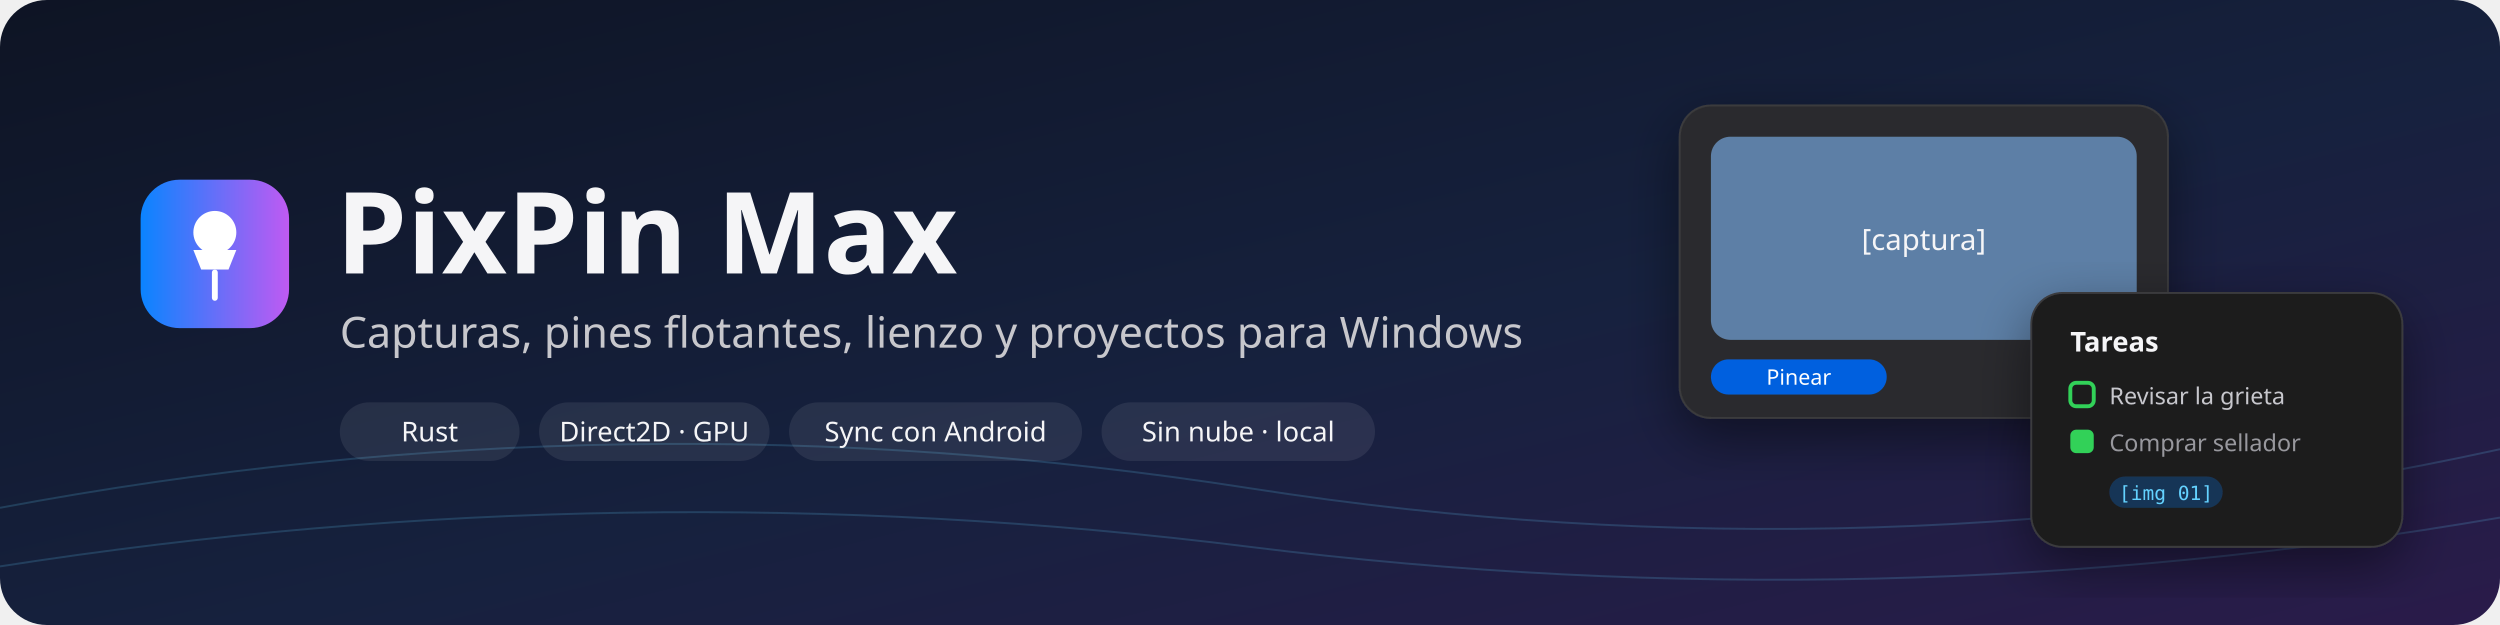
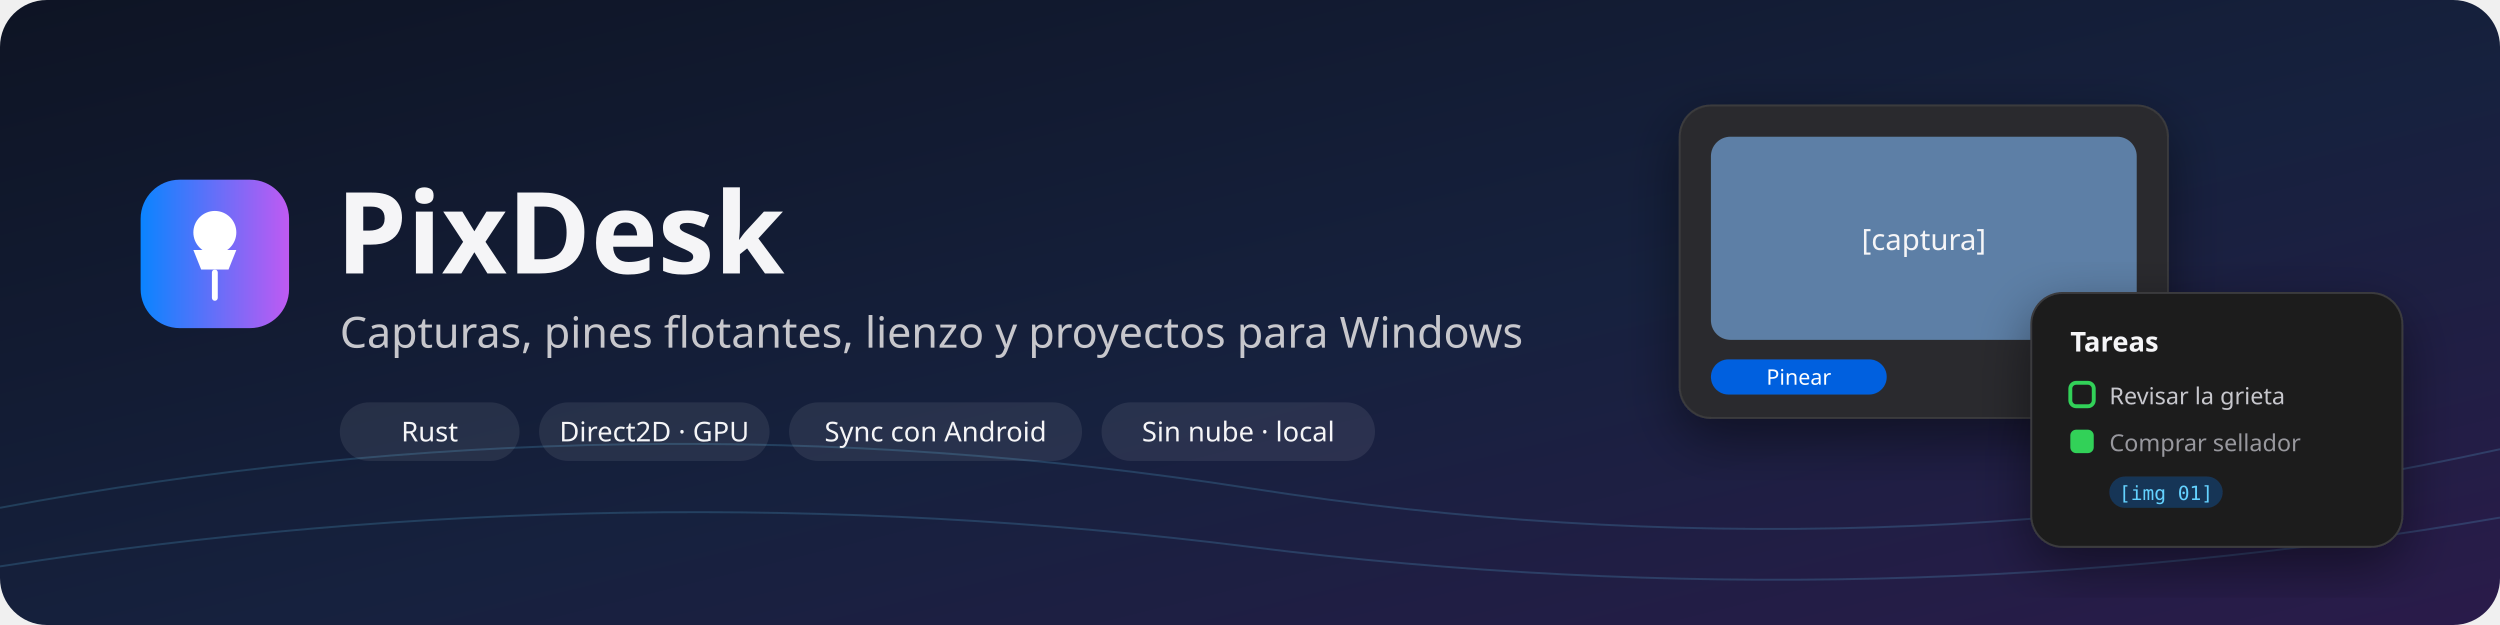
<svg xmlns="http://www.w3.org/2000/svg" width="1280" height="320" viewBox="0 0 1280 320">
  <defs>
    <linearGradient id="fondo" x1="0" y1="0" x2="1" y2="1">
      <stop offset="0" stop-color="#0E1424" />
      <stop offset="0.55" stop-color="#16213E" />
      <stop offset="1" stop-color="#2A1B4A" />
    </linearGradient>
    <linearGradient id="acento" x1="0" y1="0" x2="1" y2="0">
      <stop offset="0" stop-color="#0A84FF" />
      <stop offset="1" stop-color="#BF5AF2" />
    </linearGradient>
    <filter id="sombra" x="-20%" y="-20%" width="140%" height="140%">
      <feDropShadow dx="0" dy="10" stdDeviation="14" flood-color="#000" flood-opacity="0.45" />
    </filter>
  </defs>
  <rect width="1280" height="320" rx="24" fill="url(#fondo)" />
  <g opacity="0.18" stroke="#64D2FF" stroke-width="1">
    <path d="M0 260 Q 320 200 640 250 T 1280 230" fill="none" />
    <path d="M0 290 Q 320 240 640 280 T 1280 265" fill="none" />
  </g>
  <g filter="url(#sombra)">
    <rect x="860" y="54" width="250" height="160" rx="16" fill="#2C2C2E" stroke="#3A3A3C" />
    <rect x="876" y="70" width="218" height="104" rx="10" fill="#5D7FA6" />
    <text x="985" y="128" font-family="Segoe UI, sans-serif" font-size="15" fill="#F5F5F7" text-anchor="middle">[captura]</text>
    <rect x="876" y="184" width="90" height="18" rx="9" fill="#0060DF" />
    <text x="921" y="197" font-family="Segoe UI, sans-serif" font-size="11" fill="#fff" text-anchor="middle">Pinear</text>
  </g>
  <g filter="url(#sombra)">
    <rect x="1040" y="150" width="190" height="130" rx="16" fill="#1C1C1E" stroke="#3A3A3C" />
    <text x="1060" y="180" font-family="Segoe UI, sans-serif" font-size="14" font-weight="600" fill="#F5F5F7">Tareas</text>
    <rect x="1060" y="196" width="12" height="12" rx="3" fill="none" stroke="#30D158" stroke-width="2" />
    <text x="1080" y="207" font-family="Segoe UI, sans-serif" font-size="12" fill="#C7C7CC">Revisar la grieta</text>
    <rect x="1060" y="220" width="12" height="12" rx="3" fill="#30D158" />
    <text x="1080" y="231" font-family="Segoe UI, sans-serif" font-size="12" fill="#98989D">Comprar sellador</text>
    <rect x="1080" y="244" width="58" height="16" rx="8" fill="#0A84FF" opacity="0.25" />
    <text x="1109" y="256" font-family="Consolas, monospace" font-size="10" fill="#64D2FF" text-anchor="middle">[img 01]</text>
  </g>
  <g transform="translate(72,92)">
    <rect width="76" height="76" rx="20" fill="url(#acento)" />
    <g fill="#fff">
      <circle cx="38" cy="27" r="11" />
      <path d="M27 36 h22 l-4 10 h-14 z" />
      <rect x="36.5" y="46" width="3" height="16" rx="1.5" />
    </g>
  </g>
-   <text x="172" y="140" font-family="Segoe UI Variable Display, Segoe UI, sans-serif" font-size="58" font-weight="700" fill="#F5F5F7">PixPin Max</text>
+   <text x="172" y="140" font-family="Segoe UI Variable Display, Segoe UI, sans-serif" font-size="58" font-weight="700" fill="#F5F5F7">PixDesk</text>
  <text x="174" y="178" font-family="Segoe UI, sans-serif" font-size="22" fill="#C7C7CC">Capturas, pines flotantes, lienzo y proyectos para Windows</text>
  <g font-family="Segoe UI, sans-serif" font-size="14" fill="#F5F5F7">
    <rect x="174" y="206" width="92" height="30" rx="15" fill="#FFFFFF" fill-opacity="0.08" />
    <text x="220" y="226" text-anchor="middle">Rust</text>
    <rect x="276" y="206" width="118" height="30" rx="15" fill="#FFFFFF" fill-opacity="0.08" />
    <text x="335" y="226" text-anchor="middle">Direct2D · GPU</text>
    <rect x="404" y="206" width="150" height="30" rx="15" fill="#FFFFFF" fill-opacity="0.08" />
    <text x="479" y="226" text-anchor="middle">Sync con Android</text>
    <rect x="564" y="206" width="140" height="30" rx="15" fill="#FFFFFF" fill-opacity="0.08" />
    <text x="634" y="226" text-anchor="middle">Sin nube · local</text>
  </g>
</svg>
